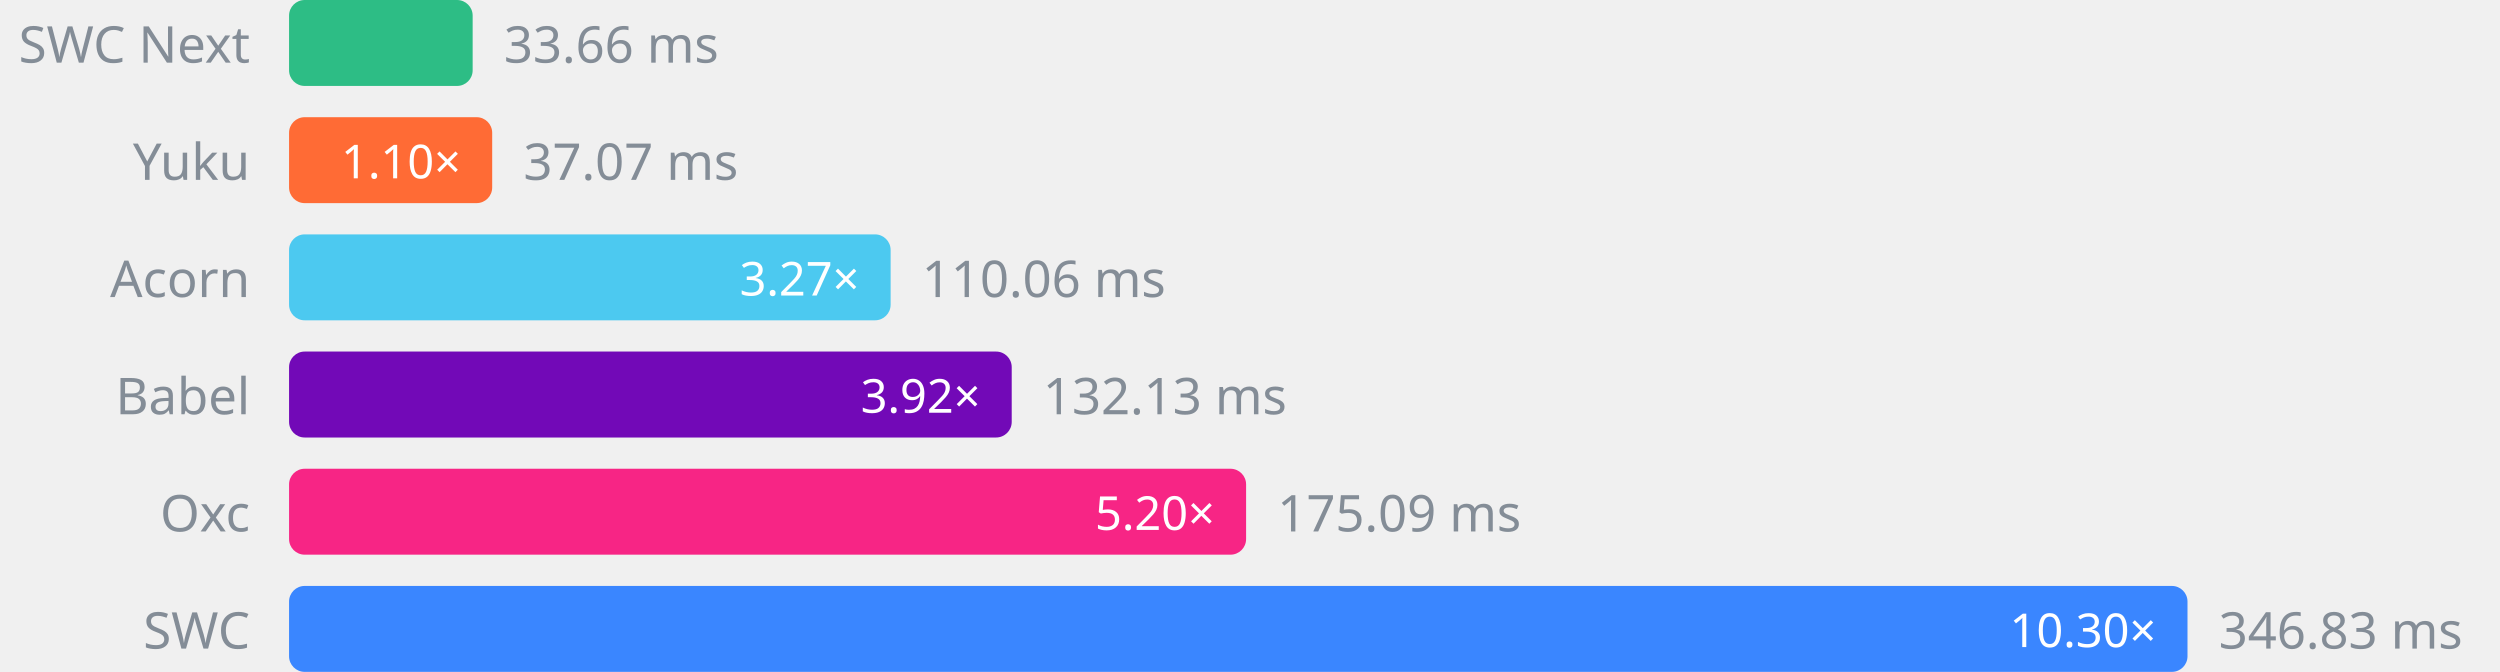
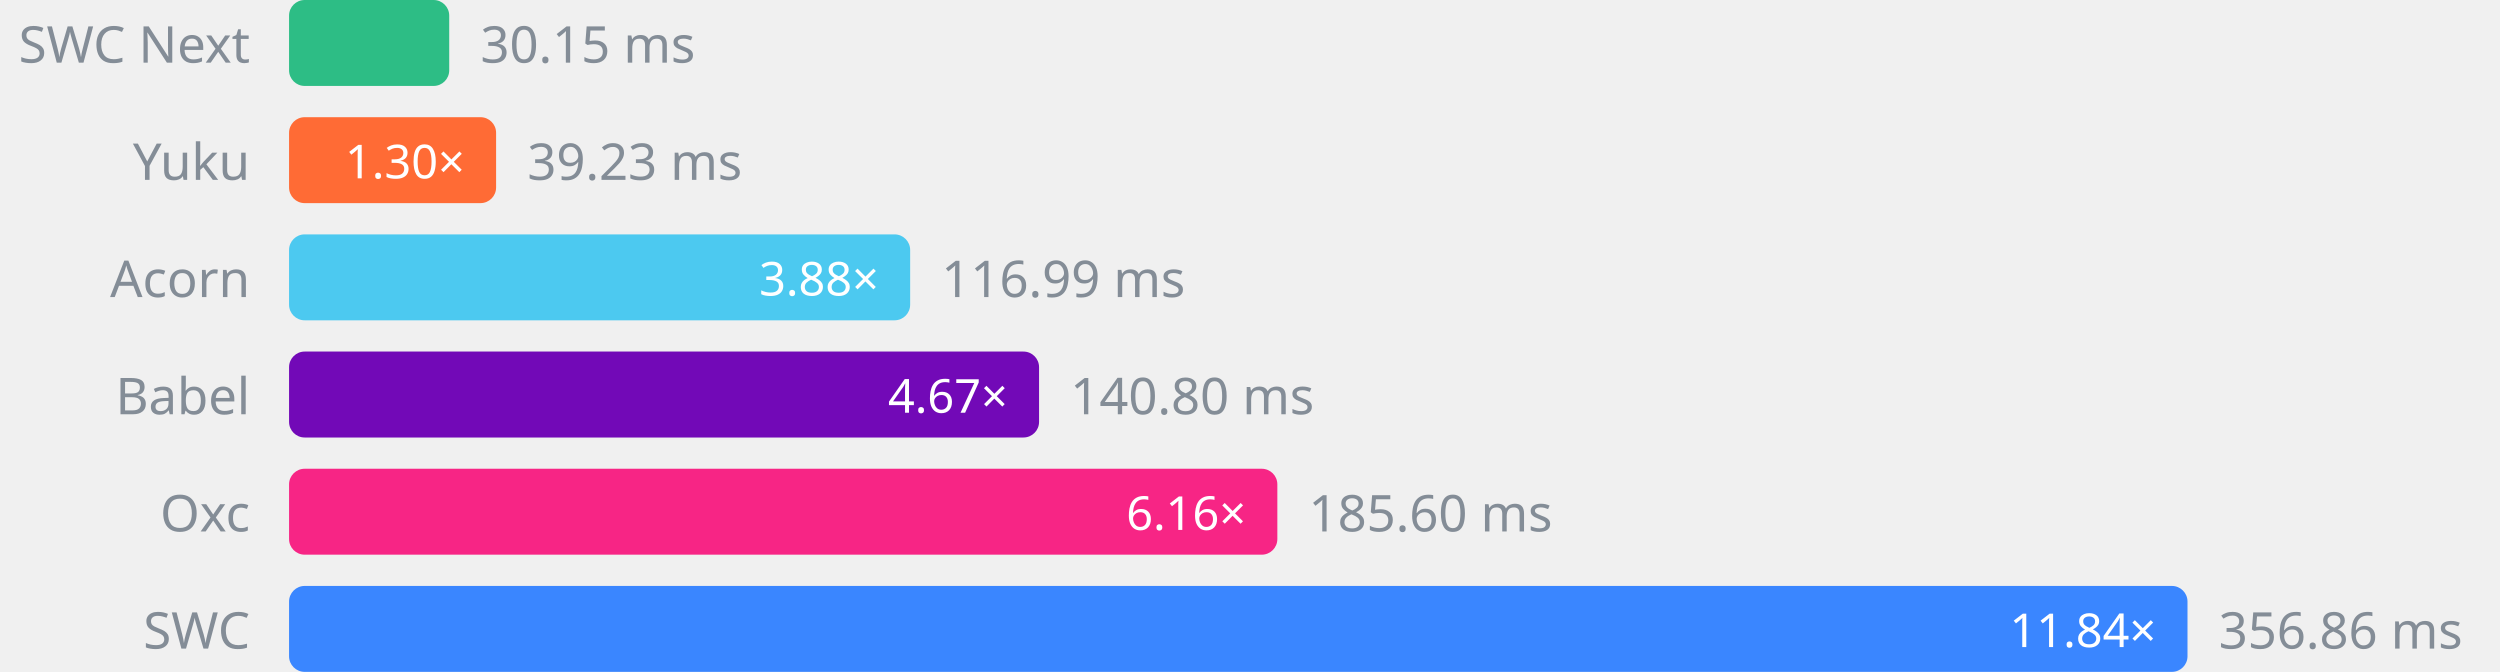
<svg xmlns="http://www.w3.org/2000/svg" width="640" height="172" viewBox="0 0 640 172">
  <style>
    text { font: 13px -apple-system, BlinkMacSystemFont, "Segoe UI", "Noto Sans", Helvetica, Arial, sans-serif; fill: #848d97; dominant-baseline: central; font-variant-numeric: tabular-nums }
    .ratio { font-size: 12px; fill: #fff }
  </style>
  <text x="64" y="11" text-anchor="end">SWC Next</text>
-   <rect x="74" y="0" width="47" height="22" rx="4" fill="#2DBD85" />
-   <text x="129" y="11">33.66 ms</text>
+   <rect x="74" y="0" width="41" height="22" rx="4" fill="#2DBD85" />
+   <text x="123" y="11">30.15 ms</text>
  <text x="64" y="41" text-anchor="end">Yuku</text>
-   <rect x="74" y="30" width="52" height="22" rx="4" fill="#FF6B35" />
-   <text x="134" y="41">37.07 ms</text>
-   <text class="ratio" x="118" y="41" text-anchor="end">1.10×</text>
+   <rect x="74" y="30" width="53" height="22" rx="4" fill="#FF6B35" />
+   <text x="135" y="41">39.23 ms</text>
+   <text class="ratio" x="119" y="41" text-anchor="end">1.30×</text>
  <text x="64" y="71" text-anchor="end">Acorn</text>
-   <rect x="74" y="60" width="154" height="22" rx="4" fill="#4CC9F0" />
-   <text x="236" y="71">110.06 ms</text>
-   <text class="ratio" x="220" y="71" text-anchor="end">3.27×</text>
+   <rect x="74" y="60" width="159" height="22" rx="4" fill="#4CC9F0" />
+   <text x="241" y="71">116.99 ms</text>
+   <text class="ratio" x="225" y="71" text-anchor="end">3.88×</text>
  <text x="64" y="101" text-anchor="end">Babel</text>
-   <rect x="74" y="90" width="185" height="22" rx="4" fill="#7209B7" />
-   <text x="267" y="101">132.13 ms</text>
-   <text class="ratio" x="251" y="101" text-anchor="end">3.92×</text>
+   <rect x="74" y="90" width="192" height="22" rx="4" fill="#7209B7" />
+   <text x="274" y="101">140.80 ms</text>
+   <text class="ratio" x="258" y="101" text-anchor="end">4.67×</text>
  <text x="64" y="131" text-anchor="end">Oxc</text>
-   <rect x="74" y="120" width="245" height="22" rx="4" fill="#F72585" />
-   <text x="327" y="131">175.09 ms</text>
-   <text class="ratio" x="311" y="131" text-anchor="end">5.20×</text>
+   <rect x="74" y="120" width="253" height="22" rx="4" fill="#F72585" />
+   <text x="335" y="131">185.60 ms</text>
+   <text class="ratio" x="319" y="131" text-anchor="end">6.16×</text>
  <text x="64" y="161" text-anchor="end">SWC</text>
  <rect x="74" y="150" width="486" height="22" rx="4" fill="#3A86FF" />
-   <text x="568" y="161">346.83 ms</text>
-   <text class="ratio" x="552" y="161" text-anchor="end">10.30×</text>
+   <text x="568" y="161">356.86 ms</text>
+   <text class="ratio" x="552" y="161" text-anchor="end">11.84×</text>
</svg>
